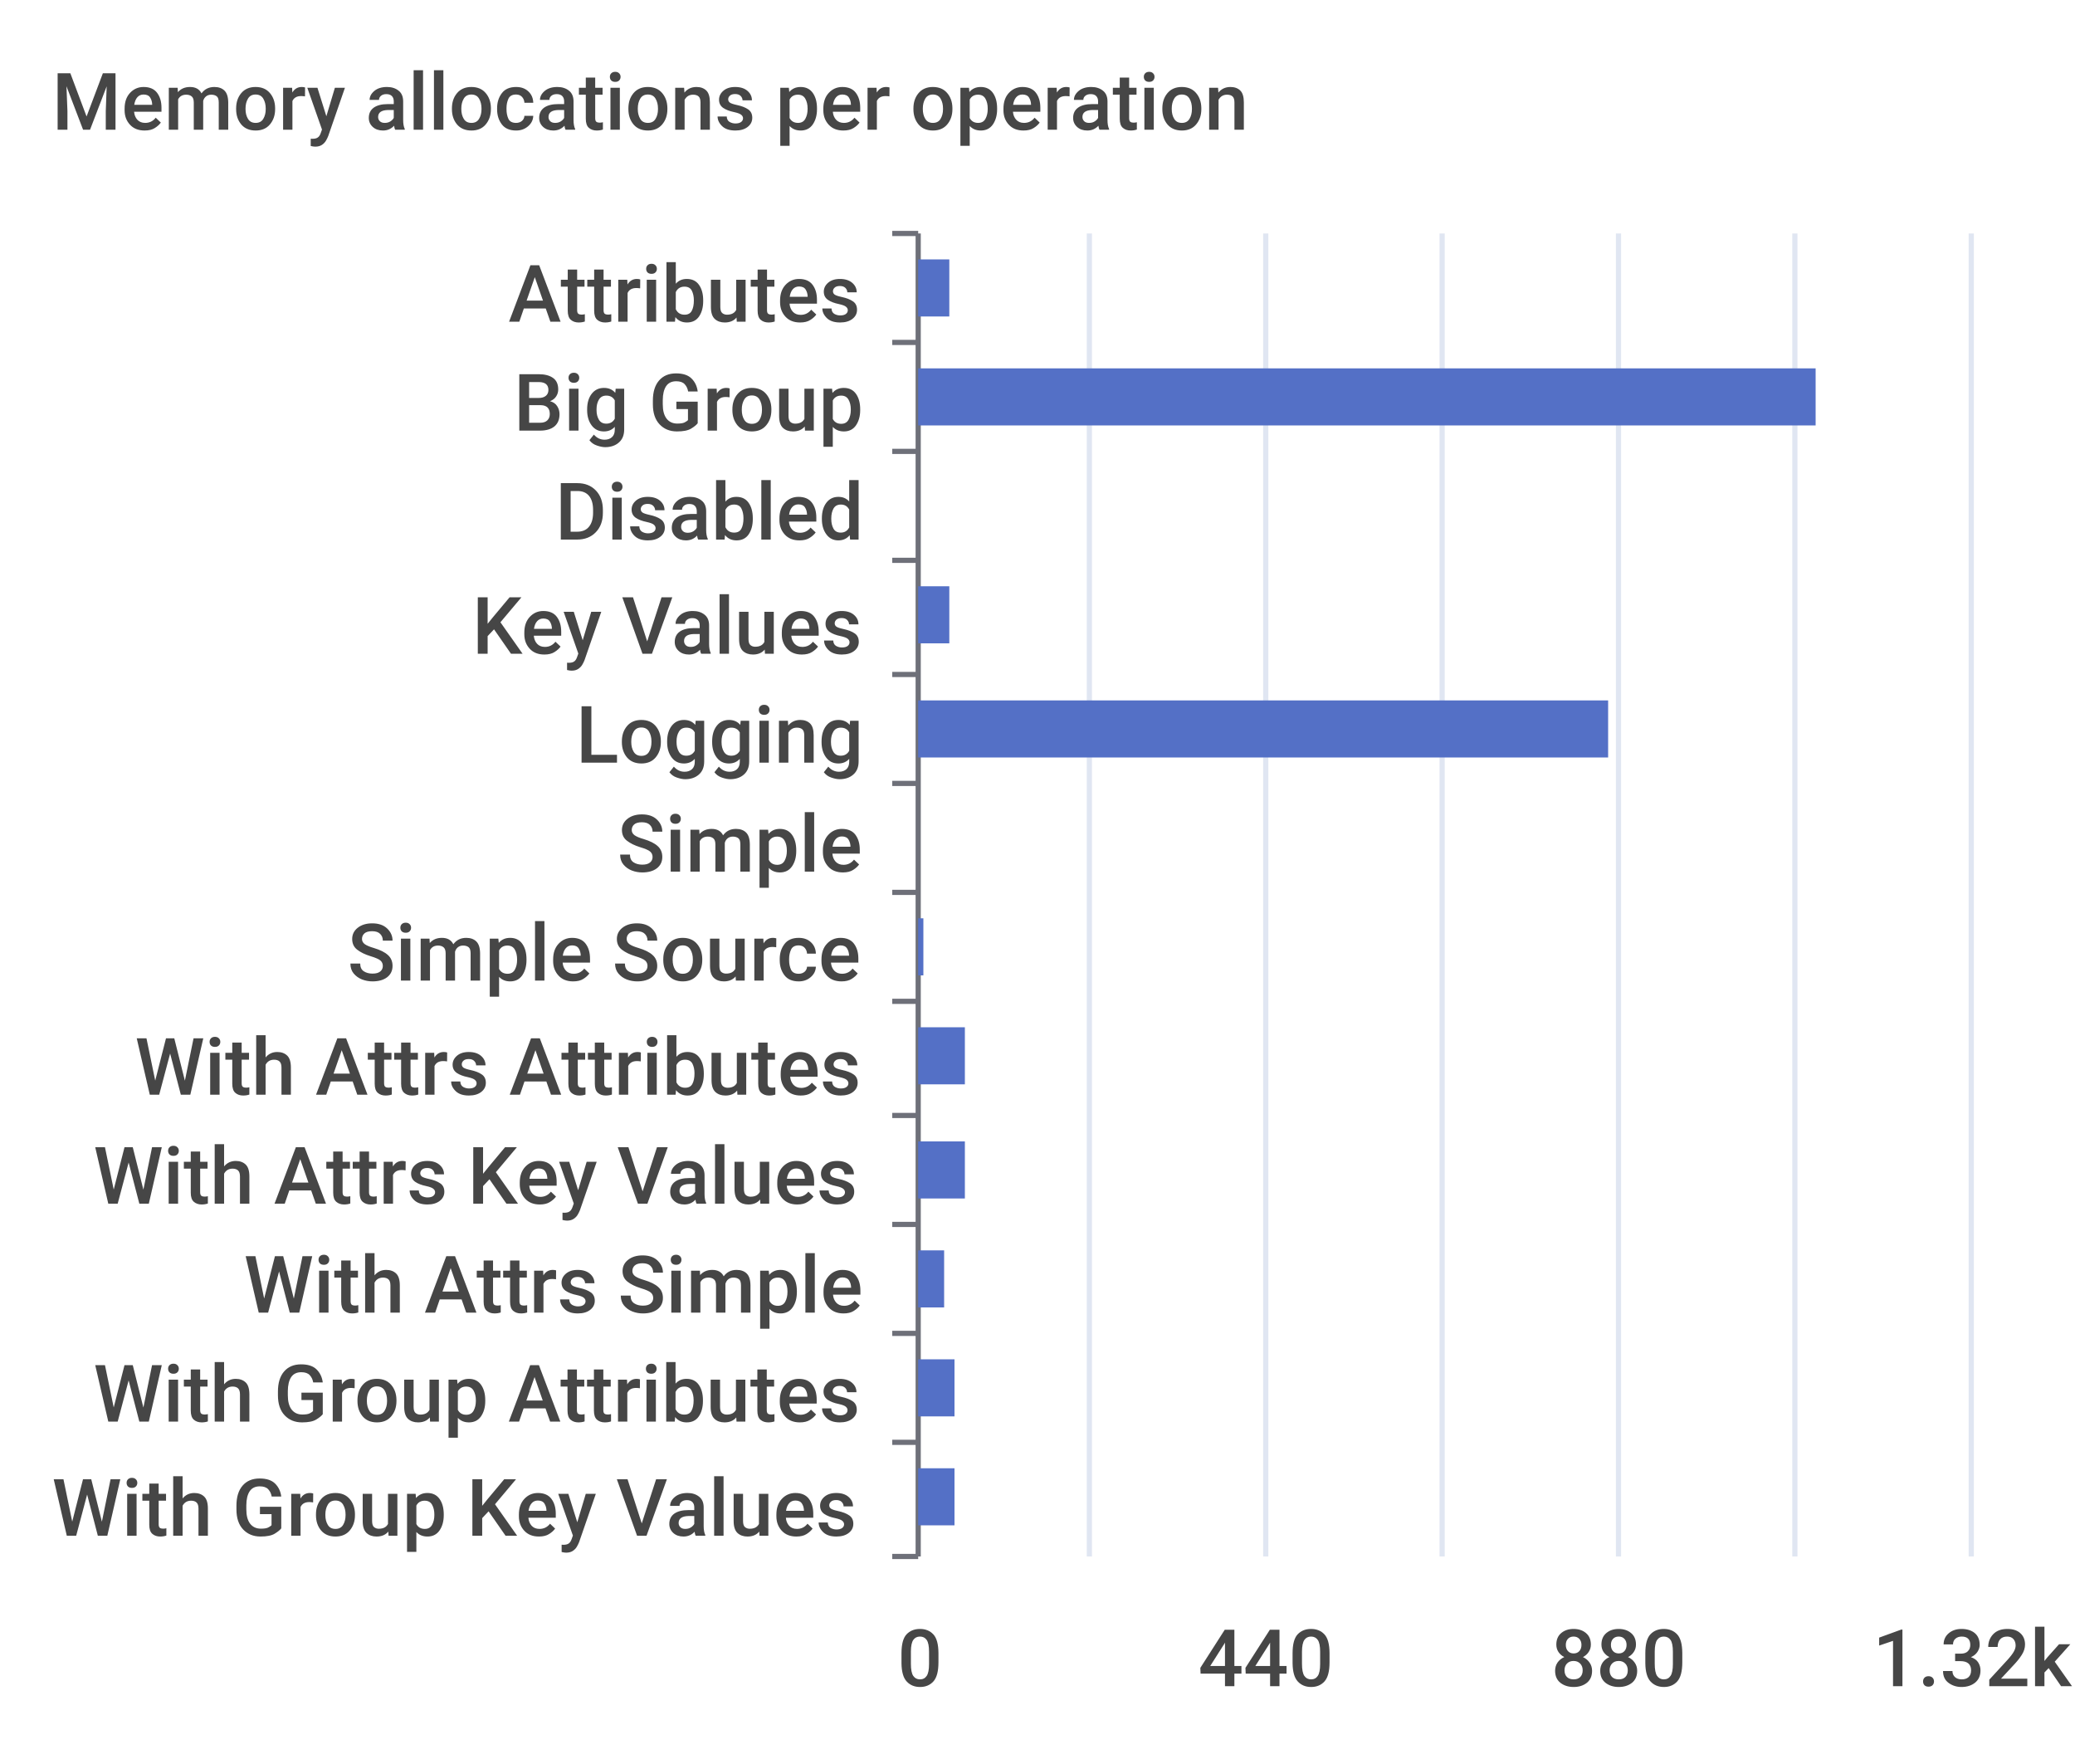
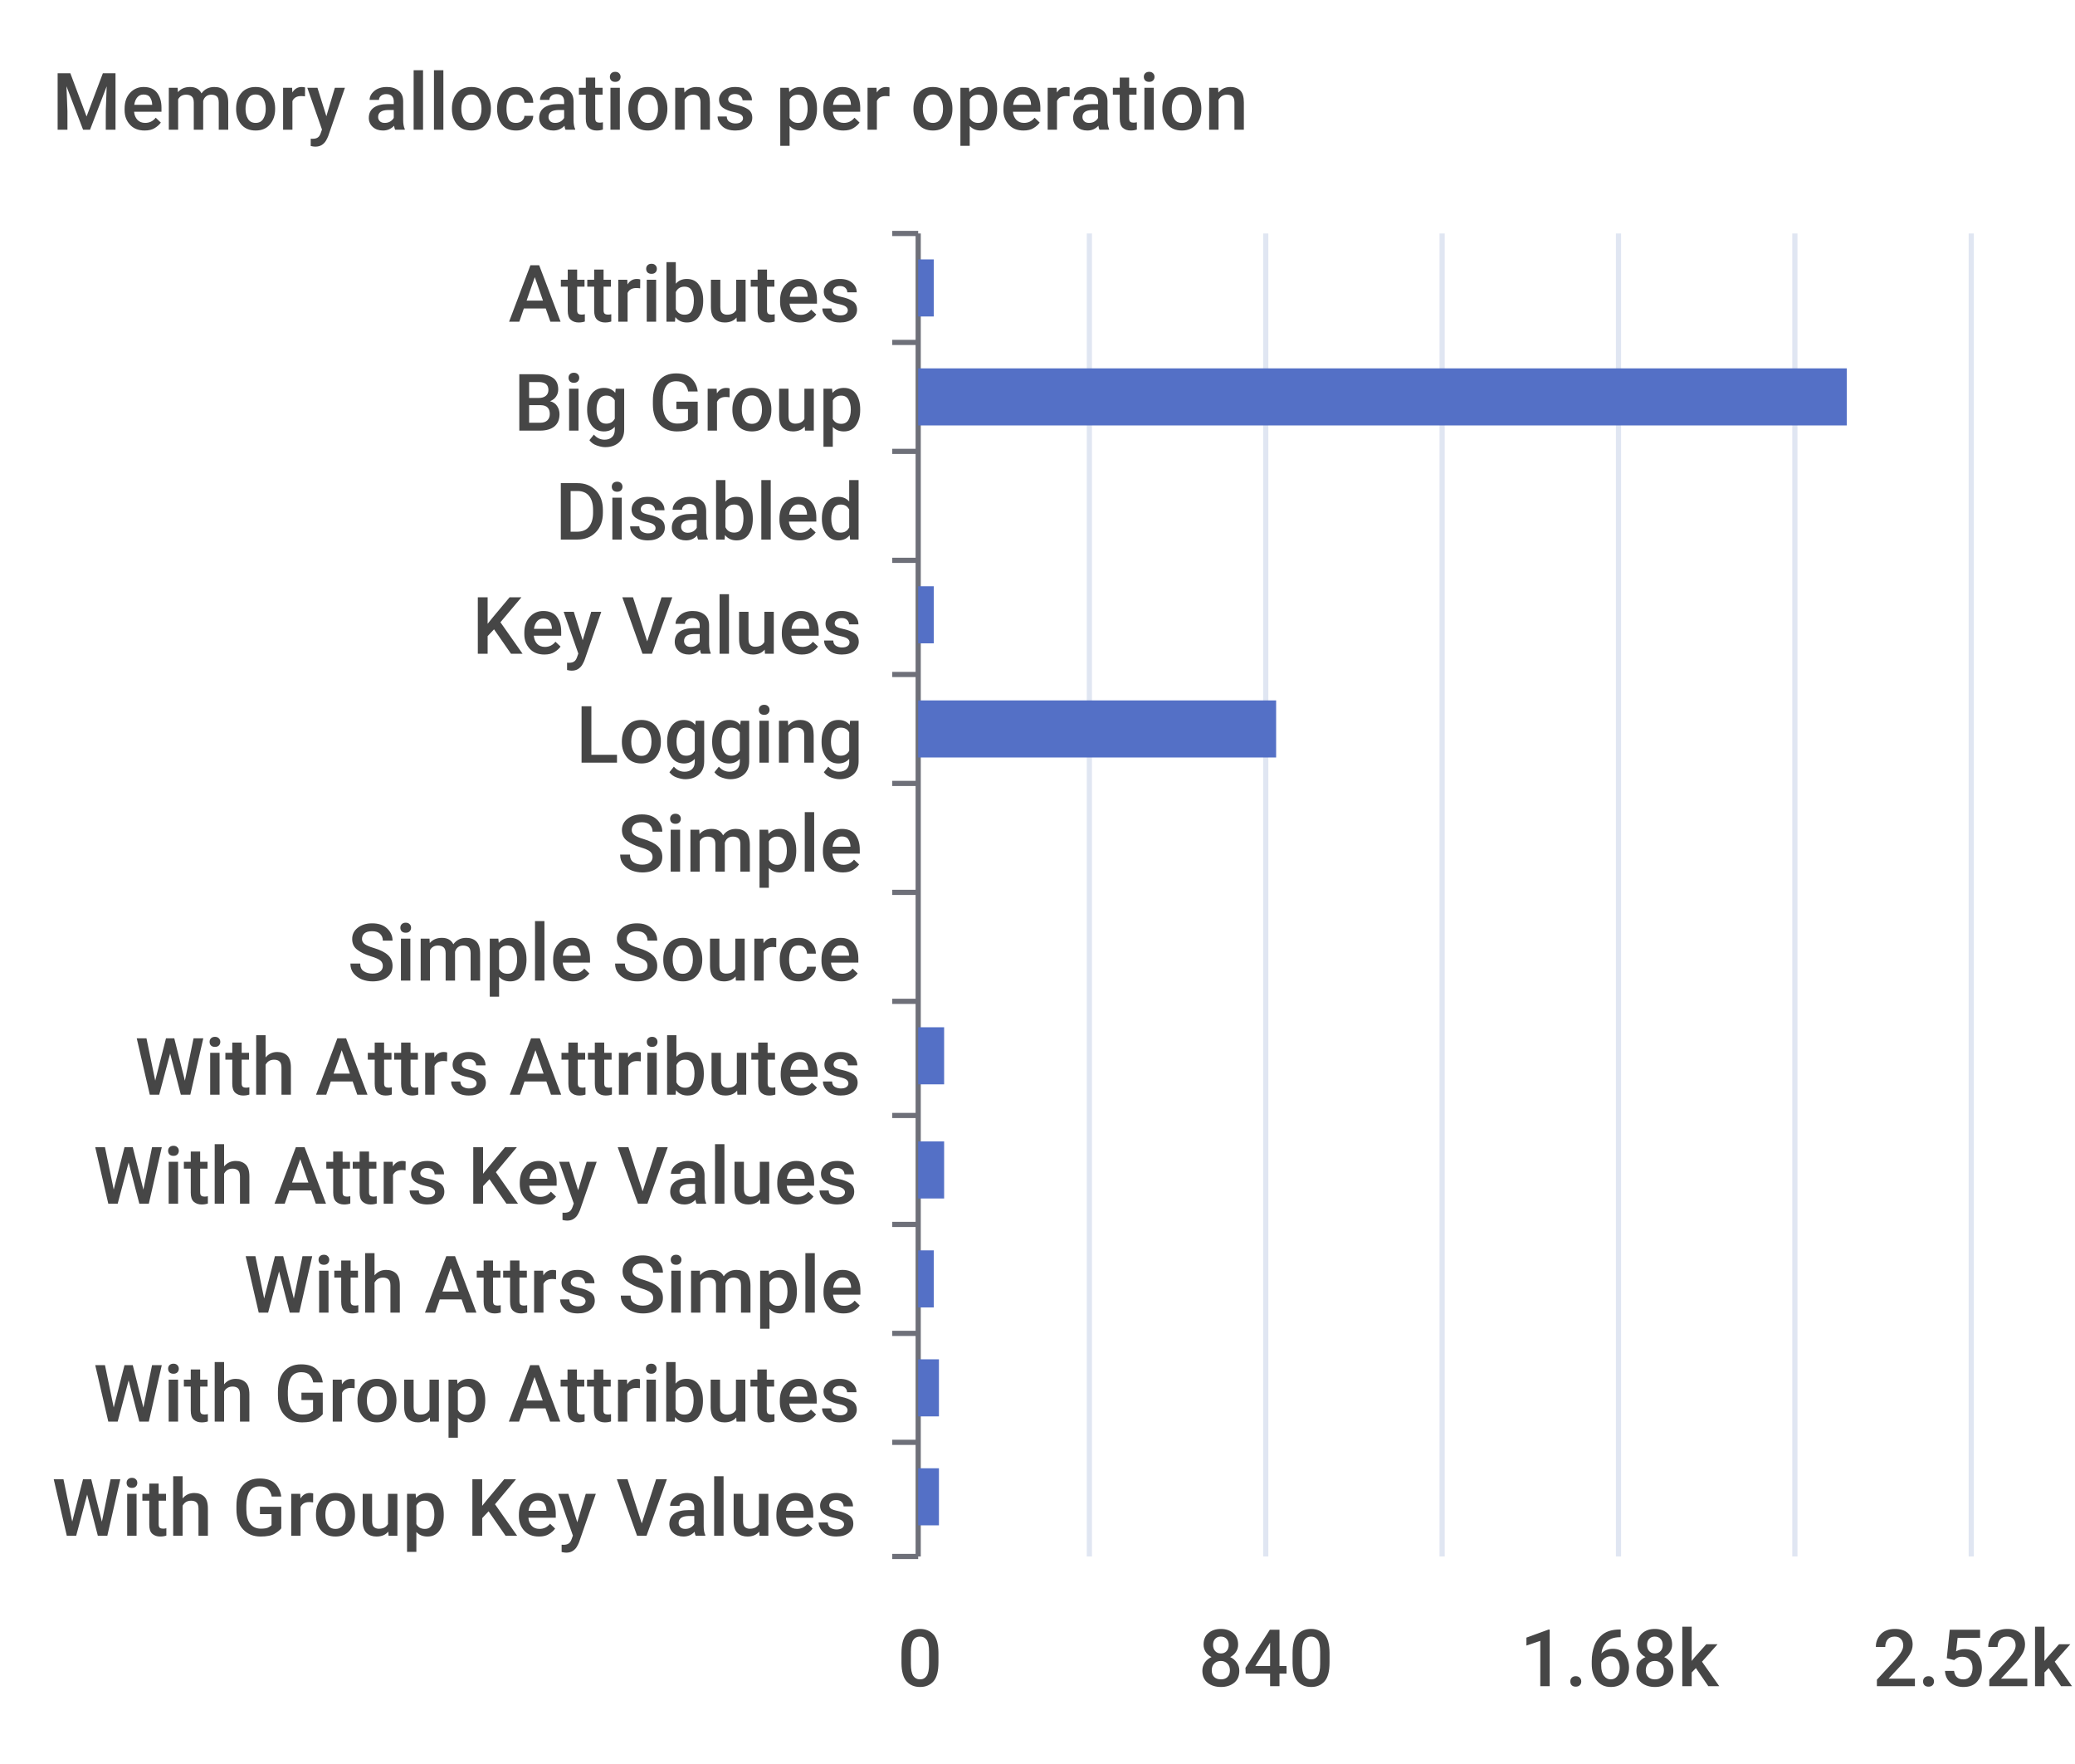
<svg xmlns="http://www.w3.org/2000/svg" width="400" height="340">\n<path d="M 0 0 L 400 0 L 400 340 L 0 340 L 0 0" style="stroke-width:0;stroke:none;fill:rgba(255,255,255,1.0)" />
  <text x="10" y="25" style="stroke-width:0;stroke:none;fill:rgba(70,70,70,1.0);font-size:15.3px;font-family:'Roboto Medium',sans-serif">Memory allocations per operation</text>
  <path d="M 172 45 L 177 45" style="stroke-width:1;stroke:rgba(110,112,121,1.0);fill:none" />
  <path d="M 172 66 L 177 66" style="stroke-width:1;stroke:rgba(110,112,121,1.0);fill:none" />
  <path d="M 172 87 L 177 87" style="stroke-width:1;stroke:rgba(110,112,121,1.0);fill:none" />
  <path d="M 172 108 L 177 108" style="stroke-width:1;stroke:rgba(110,112,121,1.0);fill:none" />
  <path d="M 172 130 L 177 130" style="stroke-width:1;stroke:rgba(110,112,121,1.0);fill:none" />
  <path d="M 172 151 L 177 151" style="stroke-width:1;stroke:rgba(110,112,121,1.0);fill:none" />
  <path d="M 172 172 L 177 172" style="stroke-width:1;stroke:rgba(110,112,121,1.0);fill:none" />
  <path d="M 172 193 L 177 193" style="stroke-width:1;stroke:rgba(110,112,121,1.0);fill:none" />
  <path d="M 172 215 L 177 215" style="stroke-width:1;stroke:rgba(110,112,121,1.0);fill:none" />
  <path d="M 172 236 L 177 236" style="stroke-width:1;stroke:rgba(110,112,121,1.0);fill:none" />
  <path d="M 172 257 L 177 257" style="stroke-width:1;stroke:rgba(110,112,121,1.0);fill:none" />
  <path d="M 172 278 L 177 278" style="stroke-width:1;stroke:rgba(110,112,121,1.0);fill:none" />
  <path d="M 172 300 L 177 300" style="stroke-width:1;stroke:rgba(110,112,121,1.0);fill:none" />
  <path d="M 177 45 L 177 300" style="stroke-width:1;stroke:rgba(110,112,121,1.0);fill:none" />
  <text x="98" y="62" style="stroke-width:0;stroke:none;fill:rgba(70,70,70,1.0);font-size:15.3px;font-family:'Roboto Medium',sans-serif">Attributes</text>
  <text x="99" y="83" style="stroke-width:0;stroke:none;fill:rgba(70,70,70,1.0);font-size:15.3px;font-family:'Roboto Medium',sans-serif">Big Group</text>
  <text x="107" y="104" style="stroke-width:0;stroke:none;fill:rgba(70,70,70,1.0);font-size:15.3px;font-family:'Roboto Medium',sans-serif">Disabled</text>
  <text x="91" y="126" style="stroke-width:0;stroke:none;fill:rgba(70,70,70,1.0);font-size:15.3px;font-family:'Roboto Medium',sans-serif">Key Values</text>
  <text x="111" y="147" style="stroke-width:0;stroke:none;fill:rgba(70,70,70,1.0);font-size:15.3px;font-family:'Roboto Medium',sans-serif">Logging</text>
  <text x="119" y="168" style="stroke-width:0;stroke:none;fill:rgba(70,70,70,1.0);font-size:15.3px;font-family:'Roboto Medium',sans-serif">Simple</text>
  <text x="67" y="189" style="stroke-width:0;stroke:none;fill:rgba(70,70,70,1.0);font-size:15.3px;font-family:'Roboto Medium',sans-serif">Simple Source</text>
  <text x="26" y="211" style="stroke-width:0;stroke:none;fill:rgba(70,70,70,1.0);font-size:15.3px;font-family:'Roboto Medium',sans-serif">With Attrs Attributes</text>
  <text x="18" y="232" style="stroke-width:0;stroke:none;fill:rgba(70,70,70,1.0);font-size:15.3px;font-family:'Roboto Medium',sans-serif">With Attrs Key Values</text>
  <text x="47" y="253" style="stroke-width:0;stroke:none;fill:rgba(70,70,70,1.0);font-size:15.3px;font-family:'Roboto Medium',sans-serif">With Attrs Simple</text>
  <text x="18" y="274" style="stroke-width:0;stroke:none;fill:rgba(70,70,70,1.0);font-size:15.3px;font-family:'Roboto Medium',sans-serif">With Group Attributes</text>
  <text x="10" y="296" style="stroke-width:0;stroke:none;fill:rgba(70,70,70,1.0);font-size:15.3px;font-family:'Roboto Medium',sans-serif">With Group Key Values</text>
  <text x="173" y="325" style="stroke-width:0;stroke:none;fill:rgba(70,70,70,1.0);font-size:15.3px;font-family:'Roboto Medium',sans-serif">0</text>
-   <text x="231" y="325" style="stroke-width:0;stroke:none;fill:rgba(70,70,70,1.0);font-size:15.3px;font-family:'Roboto Medium',sans-serif">440</text>
-   <text x="299" y="325" style="stroke-width:0;stroke:none;fill:rgba(70,70,70,1.0);font-size:15.3px;font-family:'Roboto Medium',sans-serif">880</text>
-   <text x="361" y="325" style="stroke-width:0;stroke:none;fill:rgba(70,70,70,1.0);font-size:15.3px;font-family:'Roboto Medium',sans-serif">1.32k</text>
+   <text x="231" y="325" style="stroke-width:0;stroke:none;fill:rgba(70,70,70,1.0);font-size:15.3px;font-family:'Roboto Medium',sans-serif">840</text>
+   <text x="293" y="325" style="stroke-width:0;stroke:none;fill:rgba(70,70,70,1.0);font-size:15.3px;font-family:'Roboto Medium',sans-serif">1.68k</text>
+   <text x="361" y="325" style="stroke-width:0;stroke:none;fill:rgba(70,70,70,1.0);font-size:15.3px;font-family:'Roboto Medium',sans-serif">2.52k</text>
  <path d="M 210 45 L 210 300" style="stroke-width:1;stroke:rgba(224,230,242,1.0);fill:none" />
  <path d="M 244 45 L 244 300" style="stroke-width:1;stroke:rgba(224,230,242,1.0);fill:none" />
  <path d="M 278 45 L 278 300" style="stroke-width:1;stroke:rgba(224,230,242,1.0);fill:none" />
  <path d="M 312 45 L 312 300" style="stroke-width:1;stroke:rgba(224,230,242,1.0);fill:none" />
  <path d="M 346 45 L 346 300" style="stroke-width:1;stroke:rgba(224,230,242,1.0);fill:none" />
  <path d="M 380 45 L 380 300" style="stroke-width:1;stroke:rgba(224,230,242,1.0);fill:none" />
-   <path d="M 177 283 L 184 283 L 184 294 L 177 294 L 177 283" style="stroke-width:0;stroke:none;fill:rgba(84,112,198,1.0)" />
-   <path d="M 177 262 L 184 262 L 184 273 L 177 273 L 177 262" style="stroke-width:0;stroke:none;fill:rgba(84,112,198,1.0)" />
-   <path d="M 177 241 L 182 241 L 182 252 L 177 252 L 177 241" style="stroke-width:0;stroke:none;fill:rgba(84,112,198,1.0)" />
-   <path d="M 177 220 L 186 220 L 186 231 L 177 231 L 177 220" style="stroke-width:0;stroke:none;fill:rgba(84,112,198,1.0)" />
-   <path d="M 177 198 L 186 198 L 186 209 L 177 209 L 177 198" style="stroke-width:0;stroke:none;fill:rgba(84,112,198,1.0)" />
-   <path d="M 177 177 L 178 177 L 178 188 L 177 188 L 177 177" style="stroke-width:0;stroke:none;fill:rgba(84,112,198,1.0)" />
+   <path d="M 177 283 L 181 283 L 181 294 L 177 294 L 177 283" style="stroke-width:0;stroke:none;fill:rgba(84,112,198,1.0)" />
+   <path d="M 177 262 L 181 262 L 181 273 L 177 273 L 177 262" style="stroke-width:0;stroke:none;fill:rgba(84,112,198,1.0)" />
+   <path d="M 177 241 L 180 241 L 180 252 L 177 252 L 177 241" style="stroke-width:0;stroke:none;fill:rgba(84,112,198,1.0)" />
+   <path d="M 177 220 L 182 220 L 182 231 L 177 231 L 177 220" style="stroke-width:0;stroke:none;fill:rgba(84,112,198,1.0)" />
+   <path d="M 177 198 L 182 198 L 182 209 L 177 209 L 177 198" style="stroke-width:0;stroke:none;fill:rgba(84,112,198,1.0)" />
+   <path d="M 177 177 L 177 177 L 177 188 L 177 188 L 177 177" style="stroke-width:0;stroke:none;fill:rgba(84,112,198,1.0)" />
  <path d="M 177 156 L 177 156 L 177 167 L 177 167 L 177 156" style="stroke-width:0;stroke:none;fill:rgba(84,112,198,1.0)" />
-   <path d="M 177 135 L 310 135 L 310 146 L 177 146 L 177 135" style="stroke-width:0;stroke:none;fill:rgba(84,112,198,1.0)" />
-   <path d="M 177 113 L 183 113 L 183 124 L 177 124 L 177 113" style="stroke-width:0;stroke:none;fill:rgba(84,112,198,1.0)" />
+   <path d="M 177 135 L 246 135 L 246 146 L 177 146 L 177 135" style="stroke-width:0;stroke:none;fill:rgba(84,112,198,1.0)" />
+   <path d="M 177 113 L 180 113 L 180 124 L 177 124 L 177 113" style="stroke-width:0;stroke:none;fill:rgba(84,112,198,1.0)" />
  <path d="M 177 92 L 177 92 L 177 103 L 177 103 L 177 92" style="stroke-width:0;stroke:none;fill:rgba(84,112,198,1.0)" />
-   <path d="M 177 71 L 350 71 L 350 82 L 177 82 L 177 71" style="stroke-width:0;stroke:none;fill:rgba(84,112,198,1.0)" />
-   <path d="M 177 50 L 183 50 L 183 61 L 177 61 L 177 50" style="stroke-width:0;stroke:none;fill:rgba(84,112,198,1.0)" />
+   <path d="M 177 71 L 356 71 L 356 82 L 177 82 L 177 71" style="stroke-width:0;stroke:none;fill:rgba(84,112,198,1.0)" />
+   <path d="M 177 50 L 180 50 L 180 61 L 177 61 L 177 50" style="stroke-width:0;stroke:none;fill:rgba(84,112,198,1.0)" />
</svg>
